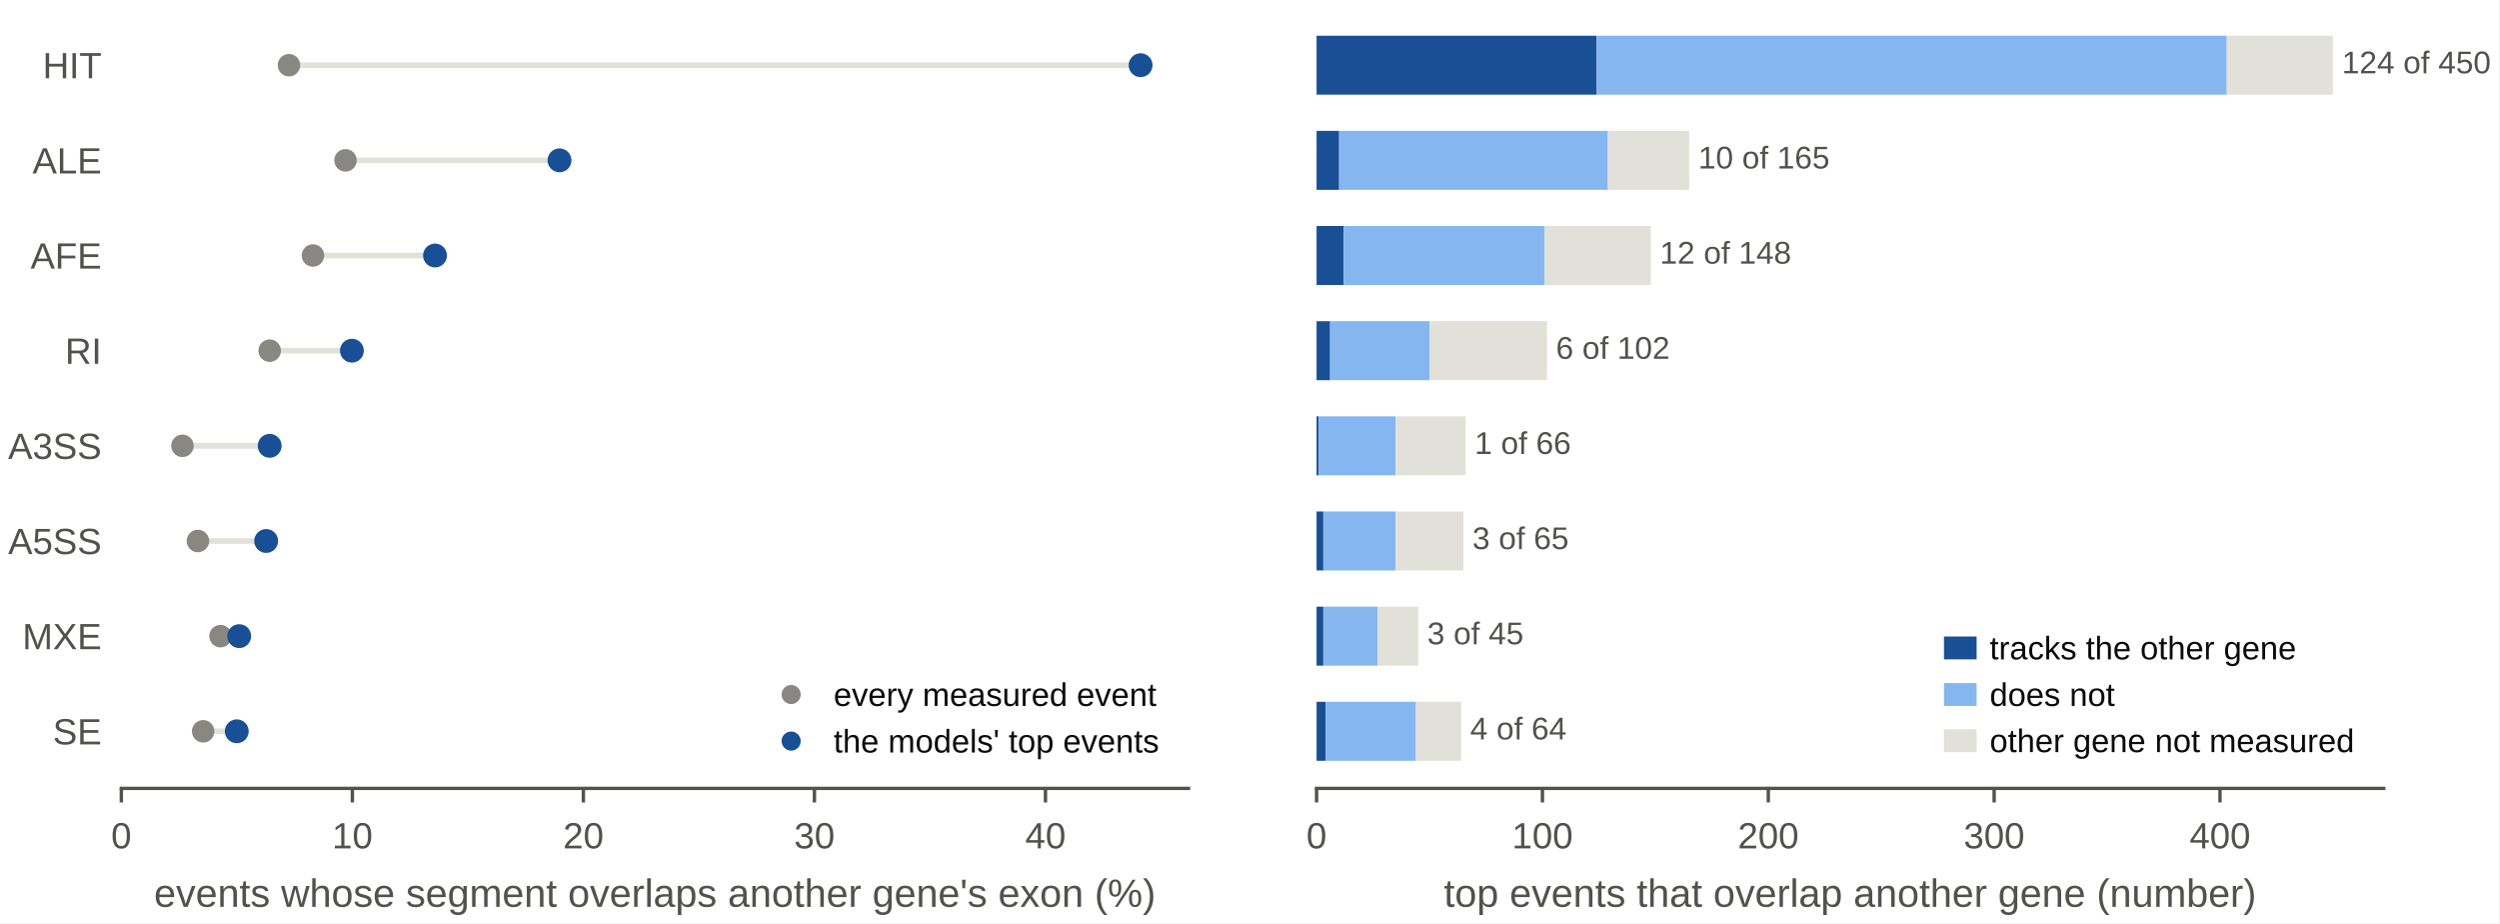
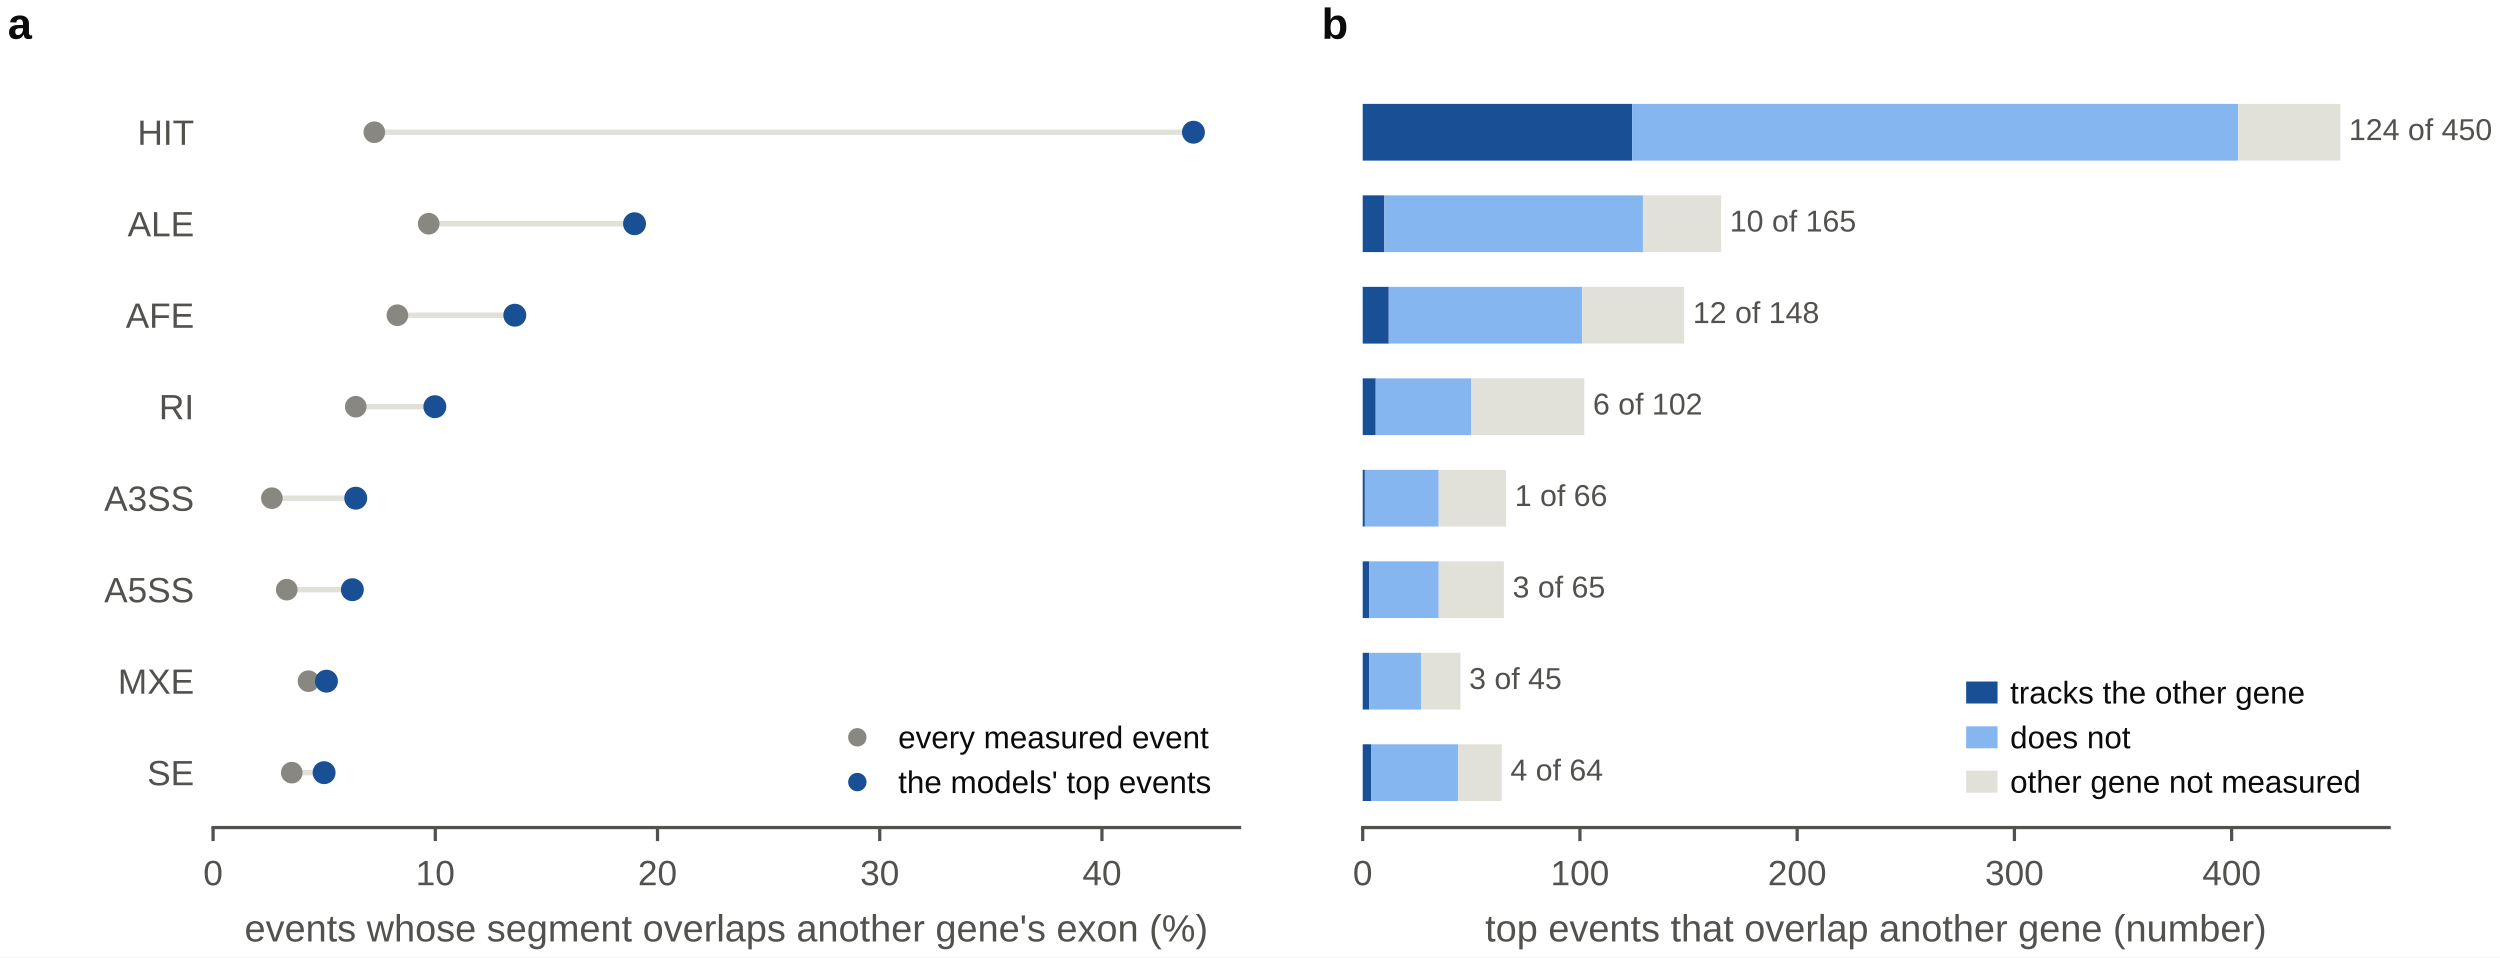
- <svg xmlns="http://www.w3.org/2000/svg" xmlns:xlink="http://www.w3.org/1999/xlink" width="444.067pt" height="163.994pt" viewBox="0 0 444.067 163.994" version="1.1">
+ <svg xmlns="http://www.w3.org/2000/svg" xmlns:xlink="http://www.w3.org/1999/xlink" width="461.872pt" height="176.843pt" viewBox="0 0 461.872 176.843" version="1.1">
  <defs>
    <style type="text/css">*{stroke-linejoin: round; stroke-linecap: butt}</style>
  </defs>
  <g id="figure_1">
    <g id="patch_1">
-       <path d="M 0 163.994  L 444.067 163.994  L 444.067 0  L 0 0  z " style="fill: #ffffff" />
+       <path d="M 0 176.843  L 461.872 176.843  L 461.872 0  L 0 0  z " style="fill: #ffffff" />
    </g>
    <g id="axes_1">
      <g id="patch_2">
-         <path d="M 21.562 140.04  L 211.196 140.04  L 211.196 1.44  L 21.562 1.44  z " style="fill: #ffffff" />
+         <path d="M 39.367 152.889  L 229.001 152.889  L 229.001 14.289  L 39.367 14.289  z " style="fill: #ffffff" />
      </g>
      <g id="line2d_1">
-         <path d="M 36.098 129.899  L 42.073 129.899  " clip-path="url(#pefcb02f2a9)" style="fill: none; stroke: #e1e0d9; stroke-linecap: square" />
+         <path d="M 53.903 142.748  L 59.878 142.748  " clip-path="url(#p52be2bdd22)" style="fill: none; stroke: #e1e0d9; stroke-linecap: square" />
      </g>
      <g id="line2d_2">
-         <path d="M 39.187 112.996  L 42.508 112.996  " clip-path="url(#pefcb02f2a9)" style="fill: none; stroke: #e1e0d9; stroke-linecap: square" />
+         <path d="M 56.992 125.845  L 60.313 125.845  " clip-path="url(#p52be2bdd22)" style="fill: none; stroke: #e1e0d9; stroke-linecap: square" />
      </g>
      <g id="line2d_3">
-         <path d="M 35.169 96.094  L 47.295 96.094  " clip-path="url(#pefcb02f2a9)" style="fill: none; stroke: #e1e0d9; stroke-linecap: square" />
+         <path d="M 52.974 108.943  L 65.1 108.943  " clip-path="url(#p52be2bdd22)" style="fill: none; stroke: #e1e0d9; stroke-linecap: square" />
      </g>
      <g id="line2d_4">
-         <path d="M 32.423 79.191  L 47.919 79.191  " clip-path="url(#pefcb02f2a9)" style="fill: none; stroke: #e1e0d9; stroke-linecap: square" />
+         <path d="M 50.228 92.04  L 65.724 92.04  " clip-path="url(#p52be2bdd22)" style="fill: none; stroke: #e1e0d9; stroke-linecap: square" />
      </g>
      <g id="line2d_5">
-         <path d="M 47.922 62.289  L 62.535 62.289  " clip-path="url(#pefcb02f2a9)" style="fill: none; stroke: #e1e0d9; stroke-linecap: square" />
+         <path d="M 65.727 75.138  L 80.34 75.138  " clip-path="url(#p52be2bdd22)" style="fill: none; stroke: #e1e0d9; stroke-linecap: square" />
      </g>
      <g id="line2d_6">
-         <path d="M 55.611 45.386  L 77.305 45.386  " clip-path="url(#pefcb02f2a9)" style="fill: none; stroke: #e1e0d9; stroke-linecap: square" />
+         <path d="M 73.416 58.235  L 95.11 58.235  " clip-path="url(#p52be2bdd22)" style="fill: none; stroke: #e1e0d9; stroke-linecap: square" />
      </g>
      <g id="line2d_7">
-         <path d="M 61.395 28.484  L 99.423 28.484  " clip-path="url(#pefcb02f2a9)" style="fill: none; stroke: #e1e0d9; stroke-linecap: square" />
+         <path d="M 79.2 41.333  L 117.228 41.333  " clip-path="url(#p52be2bdd22)" style="fill: none; stroke: #e1e0d9; stroke-linecap: square" />
      </g>
      <g id="line2d_8">
-         <path d="M 51.348 11.581  L 202.683 11.581  " clip-path="url(#pefcb02f2a9)" style="fill: none; stroke: #e1e0d9; stroke-linecap: square" />
+         <path d="M 69.153 24.43  L 220.488 24.43  " clip-path="url(#p52be2bdd22)" style="fill: none; stroke: #e1e0d9; stroke-linecap: square" />
      </g>
      <g id="matplotlib.axis_1">
        <g id="xtick_1">
          <g id="line2d_9">
            <defs>
-               <path id="m27cd085c1b" d="M 0 0  L 0 2.5  " style="stroke: #52514e; stroke-width: 0.6" />
+               <path id="m67540a0aeb" d="M 0 0  L 0 2.5  " style="stroke: #52514e; stroke-width: 0.6" />
            </defs>
            <g>
-               <use xlink:href="#m27cd085c1b" x="21.562" y="140.04" style="fill: #52514e; stroke: #52514e; stroke-width: 0.6" />
+               <use xlink:href="#m67540a0aeb" x="39.367" y="152.889" style="fill: #52514e; stroke: #52514e; stroke-width: 0.6" />
            </g>
          </g>
          <g id="text_1">
-             <text style="font-size: 6.5px; font-family: 'Arial', 'Helvetica', 'DejaVu Sans', sans-serif; text-anchor: middle; fill: #52514e" x="21.562" y="150.693" transform="rotate(-0 21.56172 150.6926)">0</text>
+             <text style="font-size: 6.5px; font-family: 'Arial', 'Helvetica', 'DejaVu Sans', sans-serif; text-anchor: middle; fill: #52514e" x="39.367" y="163.542" transform="rotate(-0 39.36676 163.5416)">0</text>
          </g>
        </g>
        <g id="xtick_2">
          <g id="line2d_10">
            <g>
-               <use xlink:href="#m27cd085c1b" x="62.616" y="140.04" style="fill: #52514e; stroke: #52514e; stroke-width: 0.6" />
+               <use xlink:href="#m67540a0aeb" x="80.421" y="152.889" style="fill: #52514e; stroke: #52514e; stroke-width: 0.6" />
            </g>
          </g>
          <g id="text_2">
-             <text style="font-size: 6.5px; font-family: 'Arial', 'Helvetica', 'DejaVu Sans', sans-serif; text-anchor: middle; fill: #52514e" x="62.616" y="150.693" transform="rotate(-0 62.61576 150.6926)">10</text>
+             <text style="font-size: 6.5px; font-family: 'Arial', 'Helvetica', 'DejaVu Sans', sans-serif; text-anchor: middle; fill: #52514e" x="80.421" y="163.542" transform="rotate(-0 80.4208 163.5416)">10</text>
          </g>
        </g>
        <g id="xtick_3">
          <g id="line2d_11">
            <g>
-               <use xlink:href="#m27cd085c1b" x="103.67" y="140.04" style="fill: #52514e; stroke: #52514e; stroke-width: 0.6" />
+               <use xlink:href="#m67540a0aeb" x="121.475" y="152.889" style="fill: #52514e; stroke: #52514e; stroke-width: 0.6" />
            </g>
          </g>
          <g id="text_3">
-             <text style="font-size: 6.5px; font-family: 'Arial', 'Helvetica', 'DejaVu Sans', sans-serif; text-anchor: middle; fill: #52514e" x="103.67" y="150.693" transform="rotate(-0 103.6698 150.6926)">20</text>
+             <text style="font-size: 6.5px; font-family: 'Arial', 'Helvetica', 'DejaVu Sans', sans-serif; text-anchor: middle; fill: #52514e" x="121.475" y="163.542" transform="rotate(-0 121.4748 163.5416)">20</text>
          </g>
        </g>
        <g id="xtick_4">
          <g id="line2d_12">
            <g>
-               <use xlink:href="#m27cd085c1b" x="144.724" y="140.04" style="fill: #52514e; stroke: #52514e; stroke-width: 0.6" />
+               <use xlink:href="#m67540a0aeb" x="162.529" y="152.889" style="fill: #52514e; stroke: #52514e; stroke-width: 0.6" />
            </g>
          </g>
          <g id="text_4">
-             <text style="font-size: 6.5px; font-family: 'Arial', 'Helvetica', 'DejaVu Sans', sans-serif; text-anchor: middle; fill: #52514e" x="144.724" y="150.693" transform="rotate(-0 144.7239 150.6926)">30</text>
+             <text style="font-size: 6.5px; font-family: 'Arial', 'Helvetica', 'DejaVu Sans', sans-serif; text-anchor: middle; fill: #52514e" x="162.529" y="163.542" transform="rotate(-0 162.5289 163.5416)">30</text>
          </g>
        </g>
        <g id="xtick_5">
          <g id="line2d_13">
            <g>
-               <use xlink:href="#m27cd085c1b" x="185.778" y="140.04" style="fill: #52514e; stroke: #52514e; stroke-width: 0.6" />
+               <use xlink:href="#m67540a0aeb" x="203.583" y="152.889" style="fill: #52514e; stroke: #52514e; stroke-width: 0.6" />
            </g>
          </g>
          <g id="text_5">
-             <text style="font-size: 6.5px; font-family: 'Arial', 'Helvetica', 'DejaVu Sans', sans-serif; text-anchor: middle; fill: #52514e" x="185.778" y="150.693" transform="rotate(-0 185.7779 150.6926)">40</text>
+             <text style="font-size: 6.5px; font-family: 'Arial', 'Helvetica', 'DejaVu Sans', sans-serif; text-anchor: middle; fill: #52514e" x="203.583" y="163.542" transform="rotate(-0 203.5829 163.5416)">40</text>
          </g>
        </g>
        <g id="text_6">
-           <text style="font-size: 7px; font-family: 'Arial', 'Helvetica', 'DejaVu Sans', sans-serif; text-anchor: middle; fill: #52514e" x="116.379" y="161.08" transform="rotate(-0 116.3786 161.0802)">events whose segment overlaps another gene's exon (%)</text>
+           <text style="font-size: 7px; font-family: 'Arial', 'Helvetica', 'DejaVu Sans', sans-serif; text-anchor: middle; fill: #52514e" x="134.184" y="173.929" transform="rotate(-0 134.1836 173.9292)">events whose segment overlaps another gene's exon (%)</text>
        </g>
      </g>
      <g id="matplotlib.axis_2">
        <g id="ytick_1">
          <g id="line2d_14" />
          <g id="text_7">
-             <text style="font-size: 6.5px; font-family: 'Arial', 'Helvetica', 'DejaVu Sans', sans-serif; text-anchor: end; fill: #52514e" x="18.062" y="132.225" transform="rotate(-0 18.06172 132.2248)">SE</text>
+             <text style="font-size: 6.5px; font-family: 'Arial', 'Helvetica', 'DejaVu Sans', sans-serif; text-anchor: end; fill: #52514e" x="35.867" y="145.074" transform="rotate(-0 35.86676 145.0738)">SE</text>
          </g>
        </g>
        <g id="ytick_2">
          <g id="line2d_15" />
          <g id="text_8">
-             <text style="font-size: 6.5px; font-family: 'Arial', 'Helvetica', 'DejaVu Sans', sans-serif; text-anchor: end; fill: #52514e" x="18.062" y="115.322" transform="rotate(-0 18.06172 115.3224)">MXE</text>
+             <text style="font-size: 6.5px; font-family: 'Arial', 'Helvetica', 'DejaVu Sans', sans-serif; text-anchor: end; fill: #52514e" x="35.867" y="128.171" transform="rotate(-0 35.86676 128.1714)">MXE</text>
          </g>
        </g>
        <g id="ytick_3">
          <g id="line2d_16" />
          <g id="text_9">
-             <text style="font-size: 6.5px; font-family: 'Arial', 'Helvetica', 'DejaVu Sans', sans-serif; text-anchor: end; fill: #52514e" x="18.062" y="98.42" transform="rotate(-0 18.06172 98.41995)">A5SS</text>
+             <text style="font-size: 6.5px; font-family: 'Arial', 'Helvetica', 'DejaVu Sans', sans-serif; text-anchor: end; fill: #52514e" x="35.867" y="111.269" transform="rotate(-0 35.86676 111.2689)">A5SS</text>
          </g>
        </g>
        <g id="ytick_4">
          <g id="line2d_17" />
          <g id="text_10">
-             <text style="font-size: 6.5px; font-family: 'Arial', 'Helvetica', 'DejaVu Sans', sans-serif; text-anchor: end; fill: #52514e" x="18.062" y="81.518" transform="rotate(-0 18.06172 81.51751)">A3SS</text>
+             <text style="font-size: 6.5px; font-family: 'Arial', 'Helvetica', 'DejaVu Sans', sans-serif; text-anchor: end; fill: #52514e" x="35.867" y="94.367" transform="rotate(-0 35.86676 94.36651)">A3SS</text>
          </g>
        </g>
        <g id="ytick_5">
          <g id="line2d_18" />
          <g id="text_11">
-             <text style="font-size: 6.5px; font-family: 'Arial', 'Helvetica', 'DejaVu Sans', sans-serif; text-anchor: end; fill: #52514e" x="18.062" y="64.615" transform="rotate(-0 18.06172 64.61507)">RI</text>
+             <text style="font-size: 6.5px; font-family: 'Arial', 'Helvetica', 'DejaVu Sans', sans-serif; text-anchor: end; fill: #52514e" x="35.867" y="77.464" transform="rotate(-0 35.86676 77.46407)">RI</text>
          </g>
        </g>
        <g id="ytick_6">
          <g id="line2d_19" />
          <g id="text_12">
-             <text style="font-size: 6.5px; font-family: 'Arial', 'Helvetica', 'DejaVu Sans', sans-serif; text-anchor: end; fill: #52514e" x="18.062" y="47.713" transform="rotate(-0 18.06172 47.71263)">AFE</text>
+             <text style="font-size: 6.5px; font-family: 'Arial', 'Helvetica', 'DejaVu Sans', sans-serif; text-anchor: end; fill: #52514e" x="35.867" y="60.562" transform="rotate(-0 35.86676 60.56163)">AFE</text>
          </g>
        </g>
        <g id="ytick_7">
          <g id="line2d_20" />
          <g id="text_13">
-             <text style="font-size: 6.5px; font-family: 'Arial', 'Helvetica', 'DejaVu Sans', sans-serif; text-anchor: end; fill: #52514e" x="18.062" y="30.81" transform="rotate(-0 18.06172 30.81019)">ALE</text>
+             <text style="font-size: 6.5px; font-family: 'Arial', 'Helvetica', 'DejaVu Sans', sans-serif; text-anchor: end; fill: #52514e" x="35.867" y="43.659" transform="rotate(-0 35.86676 43.65919)">ALE</text>
          </g>
        </g>
        <g id="ytick_8">
          <g id="line2d_21" />
          <g id="text_14">
-             <text style="font-size: 6.5px; font-family: 'Arial', 'Helvetica', 'DejaVu Sans', sans-serif; text-anchor: end; fill: #52514e" x="18.062" y="13.908" transform="rotate(-0 18.06172 13.90775)">HIT</text>
+             <text style="font-size: 6.5px; font-family: 'Arial', 'Helvetica', 'DejaVu Sans', sans-serif; text-anchor: end; fill: #52514e" x="35.867" y="26.757" transform="rotate(-0 35.86676 26.75675)">HIT</text>
          </g>
        </g>
      </g>
      <g id="PathCollection_1">
        <defs>
-           <path id="m7cdc6b01be" d="M 0 2  C 0.53 2 1.039 1.789 1.414 1.414  C 1.789 1.039 2 0.53 2 0  C 2 -0.53 1.789 -1.039 1.414 -1.414  C 1.039 -1.789 0.53 -2 0 -2  C -0.53 -2 -1.039 -1.789 -1.414 -1.414  C -1.789 -1.039 -2 -0.53 -2 0  C -2 0.53 -1.789 1.039 -1.414 1.414  C -1.039 1.789 -0.53 2 0 2  z " />
+           <path id="m7047ddb160" d="M 0 2  C 0.53 2 1.039 1.789 1.414 1.414  C 1.789 1.039 2 0.53 2 0  C 2 -0.53 1.789 -1.039 1.414 -1.414  C 1.039 -1.789 0.53 -2 0 -2  C -0.53 -2 -1.039 -1.789 -1.414 -1.414  C -1.789 -1.039 -2 -0.53 -2 0  C -2 0.53 -1.789 1.039 -1.414 1.414  C -1.039 1.789 -0.53 2 0 2  z " />
        </defs>
-         <g clip-path="url(#pefcb02f2a9)">
-           <use xlink:href="#m7cdc6b01be" x="36.098" y="129.899" style="fill: #898781" />
+         <g clip-path="url(#p52be2bdd22)">
+           <use xlink:href="#m7047ddb160" x="53.903" y="142.748" style="fill: #898781" />
        </g>
      </g>
      <g id="PathCollection_2">
-         <g clip-path="url(#pefcb02f2a9)">
-           <use xlink:href="#m7cdc6b01be" x="39.187" y="112.996" style="fill: #898781" />
+         <g clip-path="url(#p52be2bdd22)">
+           <use xlink:href="#m7047ddb160" x="56.992" y="125.845" style="fill: #898781" />
        </g>
      </g>
      <g id="PathCollection_3">
-         <g clip-path="url(#pefcb02f2a9)">
-           <use xlink:href="#m7cdc6b01be" x="35.169" y="96.094" style="fill: #898781" />
+         <g clip-path="url(#p52be2bdd22)">
+           <use xlink:href="#m7047ddb160" x="52.974" y="108.943" style="fill: #898781" />
        </g>
      </g>
      <g id="PathCollection_4">
-         <g clip-path="url(#pefcb02f2a9)">
-           <use xlink:href="#m7cdc6b01be" x="32.423" y="79.191" style="fill: #898781" />
+         <g clip-path="url(#p52be2bdd22)">
+           <use xlink:href="#m7047ddb160" x="50.228" y="92.04" style="fill: #898781" />
        </g>
      </g>
      <g id="PathCollection_5">
-         <g clip-path="url(#pefcb02f2a9)">
-           <use xlink:href="#m7cdc6b01be" x="47.922" y="62.289" style="fill: #898781" />
+         <g clip-path="url(#p52be2bdd22)">
+           <use xlink:href="#m7047ddb160" x="65.727" y="75.138" style="fill: #898781" />
        </g>
      </g>
      <g id="PathCollection_6">
-         <g clip-path="url(#pefcb02f2a9)">
-           <use xlink:href="#m7cdc6b01be" x="55.611" y="45.386" style="fill: #898781" />
+         <g clip-path="url(#p52be2bdd22)">
+           <use xlink:href="#m7047ddb160" x="73.416" y="58.235" style="fill: #898781" />
        </g>
      </g>
      <g id="PathCollection_7">
-         <g clip-path="url(#pefcb02f2a9)">
-           <use xlink:href="#m7cdc6b01be" x="61.395" y="28.484" style="fill: #898781" />
+         <g clip-path="url(#p52be2bdd22)">
+           <use xlink:href="#m7047ddb160" x="79.2" y="41.333" style="fill: #898781" />
        </g>
      </g>
      <g id="PathCollection_8">
-         <g clip-path="url(#pefcb02f2a9)">
-           <use xlink:href="#m7cdc6b01be" x="51.348" y="11.581" style="fill: #898781" />
+         <g clip-path="url(#p52be2bdd22)">
+           <use xlink:href="#m7047ddb160" x="69.153" y="24.43" style="fill: #898781" />
        </g>
      </g>
      <g id="patch_3">
-         <path d="M 21.562 140.04  L 211.196 140.04  " style="fill: none; stroke: #52514e; stroke-width: 0.6; stroke-linejoin: miter; stroke-linecap: square" />
+         <path d="M 39.367 152.889  L 229.001 152.889  " style="fill: none; stroke: #52514e; stroke-width: 0.6; stroke-linejoin: miter; stroke-linecap: square" />
      </g>
      <g id="PathCollection_9">
        <defs>
-           <path id="mbf6533d8b6" d="M 0 2.121  C 0.563 2.121 1.102 1.898 1.5 1.5  C 1.898 1.102 2.121 0.563 2.121 0  C 2.121 -0.563 1.898 -1.102 1.5 -1.5  C 1.102 -1.898 0.563 -2.121 0 -2.121  C -0.563 -2.121 -1.102 -1.898 -1.5 -1.5  C -1.898 -1.102 -2.121 -0.563 -2.121 0  C -2.121 0.563 -1.898 1.102 -1.5 1.5  C -1.102 1.898 -0.563 2.121 0 2.121  z " />
+           <path id="m80eb8336a4" d="M 0 2.121  C 0.563 2.121 1.102 1.898 1.5 1.5  C 1.898 1.102 2.121 0.563 2.121 0  C 2.121 -0.563 1.898 -1.102 1.5 -1.5  C 1.102 -1.898 0.563 -2.121 0 -2.121  C -0.563 -2.121 -1.102 -1.898 -1.5 -1.5  C -1.898 -1.102 -2.121 -0.563 -2.121 0  C -2.121 0.563 -1.898 1.102 -1.5 1.5  C -1.102 1.898 -0.563 2.121 0 2.121  z " />
        </defs>
-         <g clip-path="url(#pefcb02f2a9)">
-           <use xlink:href="#mbf6533d8b6" x="42.073" y="129.899" style="fill: #184f95" />
+         <g clip-path="url(#p52be2bdd22)">
+           <use xlink:href="#m80eb8336a4" x="59.878" y="142.748" style="fill: #184f95" />
        </g>
      </g>
      <g id="PathCollection_10">
-         <g clip-path="url(#pefcb02f2a9)">
-           <use xlink:href="#mbf6533d8b6" x="42.508" y="112.996" style="fill: #184f95" />
+         <g clip-path="url(#p52be2bdd22)">
+           <use xlink:href="#m80eb8336a4" x="60.313" y="125.845" style="fill: #184f95" />
        </g>
      </g>
      <g id="PathCollection_11">
-         <g clip-path="url(#pefcb02f2a9)">
-           <use xlink:href="#mbf6533d8b6" x="47.295" y="96.094" style="fill: #184f95" />
+         <g clip-path="url(#p52be2bdd22)">
+           <use xlink:href="#m80eb8336a4" x="65.1" y="108.943" style="fill: #184f95" />
        </g>
      </g>
      <g id="PathCollection_12">
-         <g clip-path="url(#pefcb02f2a9)">
-           <use xlink:href="#mbf6533d8b6" x="47.919" y="79.191" style="fill: #184f95" />
+         <g clip-path="url(#p52be2bdd22)">
+           <use xlink:href="#m80eb8336a4" x="65.724" y="92.04" style="fill: #184f95" />
        </g>
      </g>
      <g id="PathCollection_13">
-         <g clip-path="url(#pefcb02f2a9)">
-           <use xlink:href="#mbf6533d8b6" x="62.535" y="62.289" style="fill: #184f95" />
+         <g clip-path="url(#p52be2bdd22)">
+           <use xlink:href="#m80eb8336a4" x="80.34" y="75.138" style="fill: #184f95" />
        </g>
      </g>
      <g id="PathCollection_14">
-         <g clip-path="url(#pefcb02f2a9)">
-           <use xlink:href="#mbf6533d8b6" x="77.305" y="45.386" style="fill: #184f95" />
+         <g clip-path="url(#p52be2bdd22)">
+           <use xlink:href="#m80eb8336a4" x="95.11" y="58.235" style="fill: #184f95" />
        </g>
      </g>
      <g id="PathCollection_15">
-         <g clip-path="url(#pefcb02f2a9)">
-           <use xlink:href="#mbf6533d8b6" x="99.423" y="28.484" style="fill: #184f95" />
+         <g clip-path="url(#p52be2bdd22)">
+           <use xlink:href="#m80eb8336a4" x="117.228" y="41.333" style="fill: #184f95" />
        </g>
      </g>
      <g id="PathCollection_16">
-         <g clip-path="url(#pefcb02f2a9)">
-           <use xlink:href="#mbf6533d8b6" x="202.683" y="11.581" style="fill: #184f95" />
-         </g>
+         <g clip-path="url(#p52be2bdd22)">
+           <use xlink:href="#m80eb8336a4" x="220.488" y="24.43" style="fill: #184f95" />
+         </g>
+       </g>
+       <g id="text_15">
+         <text style="font-weight: 700; font-size: 8px; font-family: 'Arial', 'Helvetica', 'DejaVu Sans', sans-serif; text-anchor: start; fill: #0b0b0b" x="1.44" y="7.166" transform="rotate(-0 1.44 7.16625)">a</text>
      </g>
      <g id="legend_1">
        <g id="line2d_22">
          <defs>
-             <path id="m3328a79300" d="M 0 1.7  C 0.451 1.7 0.883 1.521 1.202 1.202  C 1.521 0.883 1.7 0.451 1.7 0  C 1.7 -0.451 1.521 -0.883 1.202 -1.202  C 0.883 -1.521 0.451 -1.7 0 -1.7  C -0.451 -1.7 -0.883 -1.521 -1.202 -1.202  C -1.521 -0.883 -1.7 -0.451 -1.7 0  C -1.7 0.451 -1.521 0.883 -1.202 1.202  C -0.883 1.521 -0.451 1.7 0 1.7  z " />
+             <path id="m36d54f6c18" d="M 0 1.7  C 0.451 1.7 0.883 1.521 1.202 1.202  C 1.521 0.883 1.7 0.451 1.7 0  C 1.7 -0.451 1.521 -0.883 1.202 -1.202  C 0.883 -1.521 0.451 -1.7 0 -1.7  C -0.451 -1.7 -0.883 -1.521 -1.202 -1.202  C -1.521 -0.883 -1.7 -0.451 -1.7 0  C -1.7 0.451 -1.521 0.883 -1.202 1.202  C -0.883 1.521 -0.451 1.7 0 1.7  z " />
          </defs>
          <g>
-             <use xlink:href="#m3328a79300" x="140.587" y="123.365" style="fill: #898781" />
-           </g>
-         </g>
-         <g id="text_15">
-           <text style="font-size: 5.8px; font-family: 'Arial', 'Helvetica', 'DejaVu Sans', sans-serif; text-anchor: start; fill: #0b0b0b" x="148.127" y="125.395" transform="rotate(-0 148.1268 125.395)">every measured event</text>
+             <use xlink:href="#m36d54f6c18" x="158.392" y="136.214" style="fill: #898781" />
+           </g>
+         </g>
+         <g id="text_16">
+           <text style="font-size: 5.8px; font-family: 'Arial', 'Helvetica', 'DejaVu Sans', sans-serif; text-anchor: start; fill: #0b0b0b" x="165.932" y="138.244" transform="rotate(-0 165.9319 138.244)">every measured event</text>
        </g>
        <g id="line2d_23">
          <defs>
-             <path id="mdc840a5ba2" d="M 0 1.7  C 0.451 1.7 0.883 1.521 1.202 1.202  C 1.521 0.883 1.7 0.451 1.7 0  C 1.7 -0.451 1.521 -0.883 1.202 -1.202  C 0.883 -1.521 0.451 -1.7 0 -1.7  C -0.451 -1.7 -0.883 -1.521 -1.202 -1.202  C -1.521 -0.883 -1.7 -0.451 -1.7 0  C -1.7 0.451 -1.521 0.883 -1.202 1.202  C -0.883 1.521 -0.451 1.7 0 1.7  z " />
+             <path id="m1a3185d785" d="M 0 1.7  C 0.451 1.7 0.883 1.521 1.202 1.202  C 1.521 0.883 1.7 0.451 1.7 0  C 1.7 -0.451 1.521 -0.883 1.202 -1.202  C 0.883 -1.521 0.451 -1.7 0 -1.7  C -0.451 -1.7 -0.883 -1.521 -1.202 -1.202  C -1.521 -0.883 -1.7 -0.451 -1.7 0  C -1.7 0.451 -1.521 0.883 -1.202 1.202  C -0.883 1.521 -0.451 1.7 0 1.7  z " />
          </defs>
          <g>
-             <use xlink:href="#mdc840a5ba2" x="140.587" y="131.637" style="fill: #184f95" />
-           </g>
-         </g>
-         <g id="text_16">
-           <text style="font-size: 5.8px; font-family: 'Arial', 'Helvetica', 'DejaVu Sans', sans-serif; text-anchor: start; fill: #0b0b0b" x="148.127" y="133.667" transform="rotate(-0 148.1268 133.6672)">the models' top events</text>
+             <use xlink:href="#m1a3185d785" x="158.392" y="144.486" style="fill: #184f95" />
+           </g>
+         </g>
+         <g id="text_17">
+           <text style="font-size: 5.8px; font-family: 'Arial', 'Helvetica', 'DejaVu Sans', sans-serif; text-anchor: start; fill: #0b0b0b" x="165.932" y="146.516" transform="rotate(-0 165.9319 146.5163)">the models' top events</text>
        </g>
      </g>
    </g>
    <g id="axes_2">
      <g id="patch_4">
-         <path d="M 233.952 140.04  L 423.585 140.04  L 423.585 1.44  L 233.952 1.44  z " style="fill: #ffffff" />
+         <path d="M 251.757 152.889  L 441.39 152.889  L 441.39 14.289  L 251.757 14.289  z " style="fill: #ffffff" />
      </g>
      <g id="patch_5">
-         <path d="M 233.952 135.138  L 235.557 135.138  L 235.557 124.659  L 233.952 124.659  z " clip-path="url(#p3026d46750)" style="fill: #184f95" />
+         <path d="M 251.757 147.987  L 253.362 147.987  L 253.362 137.508  L 251.757 137.508  z " clip-path="url(#pbe62c89eb3)" style="fill: #184f95" />
      </g>
      <g id="patch_6">
-         <path d="M 235.557 135.138  L 251.611 135.138  L 251.611 124.659  L 235.557 124.659  z " clip-path="url(#p3026d46750)" style="fill: #86b6ef" />
+         <path d="M 253.362 147.987  L 269.416 147.987  L 269.416 137.508  L 253.362 137.508  z " clip-path="url(#pbe62c89eb3)" style="fill: #86b6ef" />
      </g>
      <g id="patch_7">
-         <path d="M 251.611 135.138  L 259.637 135.138  L 259.637 124.659  L 251.611 124.659  z " clip-path="url(#p3026d46750)" style="fill: #e1e0d9" />
+         <path d="M 269.416 147.987  L 277.442 147.987  L 277.442 137.508  L 269.416 137.508  z " clip-path="url(#pbe62c89eb3)" style="fill: #e1e0d9" />
      </g>
      <g id="patch_8">
-         <path d="M 233.952 118.236  L 235.156 118.236  L 235.156 107.756  L 233.952 107.756  z " clip-path="url(#p3026d46750)" style="fill: #184f95" />
+         <path d="M 251.757 131.085  L 252.961 131.085  L 252.961 120.605  L 251.757 120.605  z " clip-path="url(#pbe62c89eb3)" style="fill: #184f95" />
      </g>
      <g id="patch_9">
-         <path d="M 235.156 118.236  L 244.788 118.236  L 244.788 107.756  L 235.156 107.756  z " clip-path="url(#p3026d46750)" style="fill: #86b6ef" />
+         <path d="M 252.961 131.085  L 262.593 131.085  L 262.593 120.605  L 252.961 120.605  z " clip-path="url(#pbe62c89eb3)" style="fill: #86b6ef" />
      </g>
      <g id="patch_10">
-         <path d="M 244.788 118.236  L 252.012 118.236  L 252.012 107.756  L 244.788 107.756  z " clip-path="url(#p3026d46750)" style="fill: #e1e0d9" />
+         <path d="M 262.593 131.085  L 269.817 131.085  L 269.817 120.605  L 262.593 120.605  z " clip-path="url(#pbe62c89eb3)" style="fill: #e1e0d9" />
      </g>
      <g id="patch_11">
-         <path d="M 233.952 101.333  L 235.156 101.333  L 235.156 90.854  L 233.952 90.854  z " clip-path="url(#p3026d46750)" style="fill: #184f95" />
+         <path d="M 251.757 114.182  L 252.961 114.182  L 252.961 103.703  L 251.757 103.703  z " clip-path="url(#pbe62c89eb3)" style="fill: #184f95" />
      </g>
      <g id="patch_12">
-         <path d="M 235.156 101.333  L 247.999 101.333  L 247.999 90.854  L 235.156 90.854  z " clip-path="url(#p3026d46750)" style="fill: #86b6ef" />
+         <path d="M 252.961 114.182  L 265.804 114.182  L 265.804 103.703  L 252.961 103.703  z " clip-path="url(#pbe62c89eb3)" style="fill: #86b6ef" />
      </g>
      <g id="patch_13">
-         <path d="M 247.999 101.333  L 260.039 101.333  L 260.039 90.854  L 247.999 90.854  z " clip-path="url(#p3026d46750)" style="fill: #e1e0d9" />
+         <path d="M 265.804 114.182  L 277.844 114.182  L 277.844 103.703  L 265.804 103.703  z " clip-path="url(#pbe62c89eb3)" style="fill: #e1e0d9" />
      </g>
      <g id="patch_14">
-         <path d="M 233.952 84.431  L 234.353 84.431  L 234.353 73.951  L 233.952 73.951  z " clip-path="url(#p3026d46750)" style="fill: #184f95" />
+         <path d="M 251.757 97.28  L 252.158 97.28  L 252.158 86.8  L 251.757 86.8  z " clip-path="url(#pbe62c89eb3)" style="fill: #184f95" />
      </g>
      <g id="patch_15">
-         <path d="M 234.353 84.431  L 247.999 84.431  L 247.999 73.951  L 234.353 73.951  z " clip-path="url(#p3026d46750)" style="fill: #86b6ef" />
+         <path d="M 252.158 97.28  L 265.804 97.28  L 265.804 86.8  L 252.158 86.8  z " clip-path="url(#pbe62c89eb3)" style="fill: #86b6ef" />
      </g>
      <g id="patch_16">
-         <path d="M 247.999 84.431  L 260.44 84.431  L 260.44 73.951  L 247.999 73.951  z " clip-path="url(#p3026d46750)" style="fill: #e1e0d9" />
+         <path d="M 265.804 97.28  L 278.245 97.28  L 278.245 86.8  L 265.804 86.8  z " clip-path="url(#pbe62c89eb3)" style="fill: #e1e0d9" />
      </g>
      <g id="patch_17">
-         <path d="M 233.952 67.529  L 236.36 67.529  L 236.36 57.049  L 233.952 57.049  z " clip-path="url(#p3026d46750)" style="fill: #184f95" />
+         <path d="M 251.757 80.378  L 254.165 80.378  L 254.165 69.898  L 251.757 69.898  z " clip-path="url(#pbe62c89eb3)" style="fill: #184f95" />
      </g>
      <g id="patch_18">
-         <path d="M 236.36 67.529  L 254.019 67.529  L 254.019 57.049  L 236.36 57.049  z " clip-path="url(#p3026d46750)" style="fill: #86b6ef" />
+         <path d="M 254.165 80.378  L 271.824 80.378  L 271.824 69.898  L 254.165 69.898  z " clip-path="url(#pbe62c89eb3)" style="fill: #86b6ef" />
      </g>
      <g id="patch_19">
-         <path d="M 254.019 67.529  L 274.888 67.529  L 274.888 57.049  L 254.019 57.049  z " clip-path="url(#p3026d46750)" style="fill: #e1e0d9" />
+         <path d="M 271.824 80.378  L 292.693 80.378  L 292.693 69.898  L 271.824 69.898  z " clip-path="url(#pbe62c89eb3)" style="fill: #e1e0d9" />
      </g>
      <g id="patch_20">
-         <path d="M 233.952 50.626  L 238.768 50.626  L 238.768 40.147  L 233.952 40.147  z " clip-path="url(#p3026d46750)" style="fill: #184f95" />
+         <path d="M 251.757 63.475  L 256.573 63.475  L 256.573 52.996  L 251.757 52.996  z " clip-path="url(#pbe62c89eb3)" style="fill: #184f95" />
      </g>
      <g id="patch_21">
-         <path d="M 238.768 50.626  L 274.487 50.626  L 274.487 40.147  L 238.768 40.147  z " clip-path="url(#p3026d46750)" style="fill: #86b6ef" />
+         <path d="M 256.573 63.475  L 292.292 63.475  L 292.292 52.996  L 256.573 52.996  z " clip-path="url(#pbe62c89eb3)" style="fill: #86b6ef" />
      </g>
      <g id="patch_22">
-         <path d="M 274.487 50.626  L 293.35 50.626  L 293.35 40.147  L 274.487 40.147  z " clip-path="url(#p3026d46750)" style="fill: #e1e0d9" />
+         <path d="M 292.292 63.475  L 311.155 63.475  L 311.155 52.996  L 292.292 52.996  z " clip-path="url(#pbe62c89eb3)" style="fill: #e1e0d9" />
      </g>
      <g id="patch_23">
-         <path d="M 233.952 33.724  L 237.965 33.724  L 237.965 23.244  L 233.952 23.244  z " clip-path="url(#p3026d46750)" style="fill: #184f95" />
+         <path d="M 251.757 46.573  L 255.77 46.573  L 255.77 36.093  L 251.757 36.093  z " clip-path="url(#pbe62c89eb3)" style="fill: #184f95" />
      </g>
      <g id="patch_24">
-         <path d="M 237.965 33.724  L 285.725 33.724  L 285.725 23.244  L 237.965 23.244  z " clip-path="url(#p3026d46750)" style="fill: #86b6ef" />
+         <path d="M 255.77 46.573  L 303.53 46.573  L 303.53 36.093  L 255.77 36.093  z " clip-path="url(#pbe62c89eb3)" style="fill: #86b6ef" />
      </g>
      <g id="patch_25">
-         <path d="M 285.725 33.724  L 300.173 33.724  L 300.173 23.244  L 285.725 23.244  z " clip-path="url(#p3026d46750)" style="fill: #e1e0d9" />
+         <path d="M 303.53 46.573  L 317.978 46.573  L 317.978 36.093  L 303.53 36.093  z " clip-path="url(#pbe62c89eb3)" style="fill: #e1e0d9" />
      </g>
      <g id="patch_26">
-         <path d="M 233.952 16.821  L 283.718 16.821  L 283.718 6.342  L 233.952 6.342  z " clip-path="url(#p3026d46750)" style="fill: #184f95" />
+         <path d="M 251.757 29.67  L 301.523 29.67  L 301.523 19.191  L 251.757 19.191  z " clip-path="url(#pbe62c89eb3)" style="fill: #184f95" />
      </g>
      <g id="patch_27">
-         <path d="M 283.718 16.821  L 395.692 16.821  L 395.692 6.342  L 283.718 6.342  z " clip-path="url(#p3026d46750)" style="fill: #86b6ef" />
+         <path d="M 301.523 29.67  L 413.497 29.67  L 413.497 19.191  L 301.523 19.191  z " clip-path="url(#pbe62c89eb3)" style="fill: #86b6ef" />
      </g>
      <g id="patch_28">
-         <path d="M 395.692 16.821  L 414.555 16.821  L 414.555 6.342  L 395.692 6.342  z " clip-path="url(#p3026d46750)" style="fill: #e1e0d9" />
+         <path d="M 413.497 29.67  L 432.36 29.67  L 432.36 19.191  L 413.497 19.191  z " clip-path="url(#pbe62c89eb3)" style="fill: #e1e0d9" />
      </g>
      <g id="matplotlib.axis_3">
        <g id="xtick_6">
          <g id="line2d_24">
            <g>
-               <use xlink:href="#m27cd085c1b" x="233.952" y="140.04" style="fill: #52514e; stroke: #52514e; stroke-width: 0.6" />
-             </g>
-           </g>
-           <g id="text_17">
-             <text style="font-size: 6.5px; font-family: 'Arial', 'Helvetica', 'DejaVu Sans', sans-serif; text-anchor: middle; fill: #52514e" x="233.952" y="150.693" transform="rotate(-0 233.9516 150.6926)">0</text>
+               <use xlink:href="#m67540a0aeb" x="251.757" y="152.889" style="fill: #52514e; stroke: #52514e; stroke-width: 0.6" />
+             </g>
+           </g>
+           <g id="text_18">
+             <text style="font-size: 6.5px; font-family: 'Arial', 'Helvetica', 'DejaVu Sans', sans-serif; text-anchor: middle; fill: #52514e" x="251.757" y="163.542" transform="rotate(-0 251.7566 163.5416)">0</text>
          </g>
        </g>
        <g id="xtick_7">
          <g id="line2d_25">
            <g>
-               <use xlink:href="#m27cd085c1b" x="274.086" y="140.04" style="fill: #52514e; stroke: #52514e; stroke-width: 0.6" />
-             </g>
-           </g>
-           <g id="text_18">
-             <text style="font-size: 6.5px; font-family: 'Arial', 'Helvetica', 'DejaVu Sans', sans-serif; text-anchor: middle; fill: #52514e" x="274.086" y="150.693" transform="rotate(-0 274.0857 150.6926)">100</text>
+               <use xlink:href="#m67540a0aeb" x="291.891" y="152.889" style="fill: #52514e; stroke: #52514e; stroke-width: 0.6" />
+             </g>
+           </g>
+           <g id="text_19">
+             <text style="font-size: 6.5px; font-family: 'Arial', 'Helvetica', 'DejaVu Sans', sans-serif; text-anchor: middle; fill: #52514e" x="291.891" y="163.542" transform="rotate(-0 291.8907 163.5416)">100</text>
          </g>
        </g>
        <g id="xtick_8">
          <g id="line2d_26">
            <g>
-               <use xlink:href="#m27cd085c1b" x="314.22" y="140.04" style="fill: #52514e; stroke: #52514e; stroke-width: 0.6" />
-             </g>
-           </g>
-           <g id="text_19">
-             <text style="font-size: 6.5px; font-family: 'Arial', 'Helvetica', 'DejaVu Sans', sans-serif; text-anchor: middle; fill: #52514e" x="314.22" y="150.693" transform="rotate(-0 314.2198 150.6926)">200</text>
+               <use xlink:href="#m67540a0aeb" x="332.025" y="152.889" style="fill: #52514e; stroke: #52514e; stroke-width: 0.6" />
+             </g>
+           </g>
+           <g id="text_20">
+             <text style="font-size: 6.5px; font-family: 'Arial', 'Helvetica', 'DejaVu Sans', sans-serif; text-anchor: middle; fill: #52514e" x="332.025" y="163.542" transform="rotate(-0 332.0249 163.5416)">200</text>
          </g>
        </g>
        <g id="xtick_9">
          <g id="line2d_27">
            <g>
-               <use xlink:href="#m27cd085c1b" x="354.354" y="140.04" style="fill: #52514e; stroke: #52514e; stroke-width: 0.6" />
-             </g>
-           </g>
-           <g id="text_20">
-             <text style="font-size: 6.5px; font-family: 'Arial', 'Helvetica', 'DejaVu Sans', sans-serif; text-anchor: middle; fill: #52514e" x="354.354" y="150.693" transform="rotate(-0 354.354 150.6926)">300</text>
+               <use xlink:href="#m67540a0aeb" x="372.159" y="152.889" style="fill: #52514e; stroke: #52514e; stroke-width: 0.6" />
+             </g>
+           </g>
+           <g id="text_21">
+             <text style="font-size: 6.5px; font-family: 'Arial', 'Helvetica', 'DejaVu Sans', sans-serif; text-anchor: middle; fill: #52514e" x="372.159" y="163.542" transform="rotate(-0 372.159 163.5416)">300</text>
          </g>
        </g>
        <g id="xtick_10">
          <g id="line2d_28">
            <g>
-               <use xlink:href="#m27cd085c1b" x="394.488" y="140.04" style="fill: #52514e; stroke: #52514e; stroke-width: 0.6" />
-             </g>
-           </g>
-           <g id="text_21">
-             <text style="font-size: 6.5px; font-family: 'Arial', 'Helvetica', 'DejaVu Sans', sans-serif; text-anchor: middle; fill: #52514e" x="394.488" y="150.693" transform="rotate(-0 394.4881 150.6926)">400</text>
-           </g>
-         </g>
-         <g id="text_22">
-           <text style="font-size: 7px; font-family: 'Arial', 'Helvetica', 'DejaVu Sans', sans-serif; text-anchor: middle; fill: #52514e" x="328.768" y="161.08" transform="rotate(-0 328.7684 161.0802)">top events that overlap another gene (number)</text>
+               <use xlink:href="#m67540a0aeb" x="412.293" y="152.889" style="fill: #52514e; stroke: #52514e; stroke-width: 0.6" />
+             </g>
+           </g>
+           <g id="text_22">
+             <text style="font-size: 6.5px; font-family: 'Arial', 'Helvetica', 'DejaVu Sans', sans-serif; text-anchor: middle; fill: #52514e" x="412.293" y="163.542" transform="rotate(-0 412.2931 163.5416)">400</text>
+           </g>
+         </g>
+         <g id="text_23">
+           <text style="font-size: 7px; font-family: 'Arial', 'Helvetica', 'DejaVu Sans', sans-serif; text-anchor: middle; fill: #52514e" x="346.573" y="173.929" transform="rotate(-0 346.5735 173.9292)">top events that overlap another gene (number)</text>
        </g>
      </g>
      <g id="matplotlib.axis_4">
        <g id="ytick_9">
          <g id="line2d_29" />
        </g>
        <g id="ytick_10">
          <g id="line2d_30" />
        </g>
        <g id="ytick_11">
          <g id="line2d_31" />
        </g>
        <g id="ytick_12">
          <g id="line2d_32" />
        </g>
        <g id="ytick_13">
          <g id="line2d_33" />
        </g>
        <g id="ytick_14">
          <g id="line2d_34" />
        </g>
        <g id="ytick_15">
          <g id="line2d_35" />
        </g>
        <g id="ytick_16">
          <g id="line2d_36" />
        </g>
      </g>
      <g id="patch_29">
-         <path d="M 233.952 140.04  L 423.585 140.04  " style="fill: none; stroke: #52514e; stroke-width: 0.6; stroke-linejoin: miter; stroke-linecap: square" />
-       </g>
-       <g id="text_23">
-         <text style="font-size: 5.6px; font-family: 'Arial', 'Helvetica', 'DejaVu Sans', sans-serif; text-anchor: start; fill: #52514e" x="261.243" y="131.346" transform="rotate(-0 261.2428 131.3462)">4 of 64</text>
+         <path d="M 251.757 152.889  L 441.39 152.889  " style="fill: none; stroke: #52514e; stroke-width: 0.6; stroke-linejoin: miter; stroke-linecap: square" />
      </g>
      <g id="text_24">
-         <text style="font-size: 5.6px; font-family: 'Arial', 'Helvetica', 'DejaVu Sans', sans-serif; text-anchor: start; fill: #52514e" x="253.617" y="114.444" transform="rotate(-0 253.6173 114.4438)">3 of 45</text>
+         <text style="font-size: 5.6px; font-family: 'Arial', 'Helvetica', 'DejaVu Sans', sans-serif; text-anchor: start; fill: #52514e" x="279.048" y="144.195" transform="rotate(-0 279.0478 144.1952)">4 of 64</text>
      </g>
      <g id="text_25">
-         <text style="font-size: 5.6px; font-family: 'Arial', 'Helvetica', 'DejaVu Sans', sans-serif; text-anchor: start; fill: #52514e" x="261.644" y="97.541" transform="rotate(-0 261.6441 97.54135)">3 of 65</text>
+         <text style="font-size: 5.6px; font-family: 'Arial', 'Helvetica', 'DejaVu Sans', sans-serif; text-anchor: start; fill: #52514e" x="271.422" y="127.293" transform="rotate(-0 271.4223 127.2928)">3 of 45</text>
      </g>
      <g id="text_26">
-         <text style="font-size: 5.6px; font-family: 'Arial', 'Helvetica', 'DejaVu Sans', sans-serif; text-anchor: start; fill: #52514e" x="262.045" y="80.639" transform="rotate(-0 262.0455 80.63891)">1 of 66</text>
+         <text style="font-size: 5.6px; font-family: 'Arial', 'Helvetica', 'DejaVu Sans', sans-serif; text-anchor: start; fill: #52514e" x="279.449" y="110.39" transform="rotate(-0 279.4491 110.3903)">3 of 65</text>
      </g>
      <g id="text_27">
-         <text style="font-size: 5.6px; font-family: 'Arial', 'Helvetica', 'DejaVu Sans', sans-serif; text-anchor: start; fill: #52514e" x="276.494" y="63.736" transform="rotate(-0 276.4937 63.73647)">6 of 102</text>
+         <text style="font-size: 5.6px; font-family: 'Arial', 'Helvetica', 'DejaVu Sans', sans-serif; text-anchor: start; fill: #52514e" x="279.85" y="93.488" transform="rotate(-0 279.8505 93.48791)">1 of 66</text>
      </g>
      <g id="text_28">
-         <text style="font-size: 5.6px; font-family: 'Arial', 'Helvetica', 'DejaVu Sans', sans-serif; text-anchor: start; fill: #52514e" x="294.955" y="46.834" transform="rotate(-0 294.9554 46.83403)">12 of 148</text>
+         <text style="font-size: 5.6px; font-family: 'Arial', 'Helvetica', 'DejaVu Sans', sans-serif; text-anchor: start; fill: #52514e" x="294.299" y="76.585" transform="rotate(-0 294.2988 76.58547)">6 of 102</text>
      </g>
      <g id="text_29">
-         <text style="font-size: 5.6px; font-family: 'Arial', 'Helvetica', 'DejaVu Sans', sans-serif; text-anchor: start; fill: #52514e" x="301.778" y="29.932" transform="rotate(-0 301.7782 29.93159)">10 of 165</text>
+         <text style="font-size: 5.6px; font-family: 'Arial', 'Helvetica', 'DejaVu Sans', sans-serif; text-anchor: start; fill: #52514e" x="312.76" y="59.683" transform="rotate(-0 312.7605 59.68303)">12 of 148</text>
      </g>
      <g id="text_30">
-         <text style="font-size: 5.6px; font-family: 'Arial', 'Helvetica', 'DejaVu Sans', sans-serif; text-anchor: start; fill: #52514e" x="416.161" y="13.029" transform="rotate(-0 416.1605 13.02915)">124 of 450</text>
+         <text style="font-size: 5.6px; font-family: 'Arial', 'Helvetica', 'DejaVu Sans', sans-serif; text-anchor: start; fill: #52514e" x="319.583" y="42.781" transform="rotate(-0 319.5833 42.78059)">10 of 165</text>
+       </g>
+       <g id="text_31">
+         <text style="font-size: 5.6px; font-family: 'Arial', 'Helvetica', 'DejaVu Sans', sans-serif; text-anchor: start; fill: #52514e" x="433.966" y="25.878" transform="rotate(-0 433.9656 25.87815)">124 of 450</text>
+       </g>
+       <g id="text_32">
+         <text style="font-weight: 700; font-size: 8px; font-family: 'Arial', 'Helvetica', 'DejaVu Sans', sans-serif; text-anchor: start; fill: #0b0b0b" x="244.171" y="7.166" transform="rotate(-0 244.1712 7.16625)">b</text>
      </g>
      <g id="legend_2">
        <g id="patch_30">
-           <path d="M 345.44 117.123  L 351.24 117.123  L 351.24 113.063  L 345.44 113.063  z " style="fill: #184f95" />
-         </g>
-         <g id="text_31">
-           <text style="font-size: 5.8px; font-family: 'Arial', 'Helvetica', 'DejaVu Sans', sans-serif; text-anchor: start; fill: #0b0b0b" x="353.56" y="117.123" transform="rotate(-0 353.5603 117.1227)">tracks the other gene</text>
+           <path d="M 363.245 129.972  L 369.045 129.972  L 369.045 125.912  L 363.245 125.912  z " style="fill: #184f95" />
+         </g>
+         <g id="text_33">
+           <text style="font-size: 5.8px; font-family: 'Arial', 'Helvetica', 'DejaVu Sans', sans-serif; text-anchor: start; fill: #0b0b0b" x="371.365" y="129.972" transform="rotate(-0 371.3653 129.9717)">tracks the other gene</text>
        </g>
        <g id="patch_31">
-           <path d="M 345.44 125.395  L 351.24 125.395  L 351.24 121.335  L 345.44 121.335  z " style="fill: #86b6ef" />
-         </g>
-         <g id="text_32">
-           <text style="font-size: 5.8px; font-family: 'Arial', 'Helvetica', 'DejaVu Sans', sans-serif; text-anchor: start; fill: #0b0b0b" x="353.56" y="125.395" transform="rotate(-0 353.5603 125.395)">does not</text>
+           <path d="M 363.245 138.244  L 369.045 138.244  L 369.045 134.184  L 363.245 134.184  z " style="fill: #86b6ef" />
+         </g>
+         <g id="text_34">
+           <text style="font-size: 5.8px; font-family: 'Arial', 'Helvetica', 'DejaVu Sans', sans-serif; text-anchor: start; fill: #0b0b0b" x="371.365" y="138.244" transform="rotate(-0 371.3653 138.244)">does not</text>
        </g>
        <g id="patch_32">
-           <path d="M 345.44 133.599  L 351.24 133.599  L 351.24 129.539  L 345.44 129.539  z " style="fill: #e1e0d9" />
-         </g>
-         <g id="text_33">
-           <text style="font-size: 5.8px; font-family: 'Arial', 'Helvetica', 'DejaVu Sans', sans-serif; text-anchor: start; fill: #0b0b0b" x="353.56" y="133.599" transform="rotate(-0 353.5603 133.5993)">other gene not measured</text>
+           <path d="M 363.245 146.448  L 369.045 146.448  L 369.045 142.388  L 363.245 142.388  z " style="fill: #e1e0d9" />
+         </g>
+         <g id="text_35">
+           <text style="font-size: 5.8px; font-family: 'Arial', 'Helvetica', 'DejaVu Sans', sans-serif; text-anchor: start; fill: #0b0b0b" x="371.365" y="146.448" transform="rotate(-0 371.3653 146.4483)">other gene not measured</text>
        </g>
      </g>
    </g>
  </g>
  <defs>
-     <clipPath id="pefcb02f2a9">
-       <rect x="21.562" y="1.44" width="189.634" height="138.6" />
+     <clipPath id="p52be2bdd22">
+       <rect x="39.367" y="14.289" width="189.634" height="138.6" />
    </clipPath>
-     <clipPath id="p3026d46750">
-       <rect x="233.952" y="1.44" width="189.634" height="138.6" />
+     <clipPath id="pbe62c89eb3">
+       <rect x="251.757" y="14.289" width="189.634" height="138.6" />
    </clipPath>
  </defs>
</svg>
